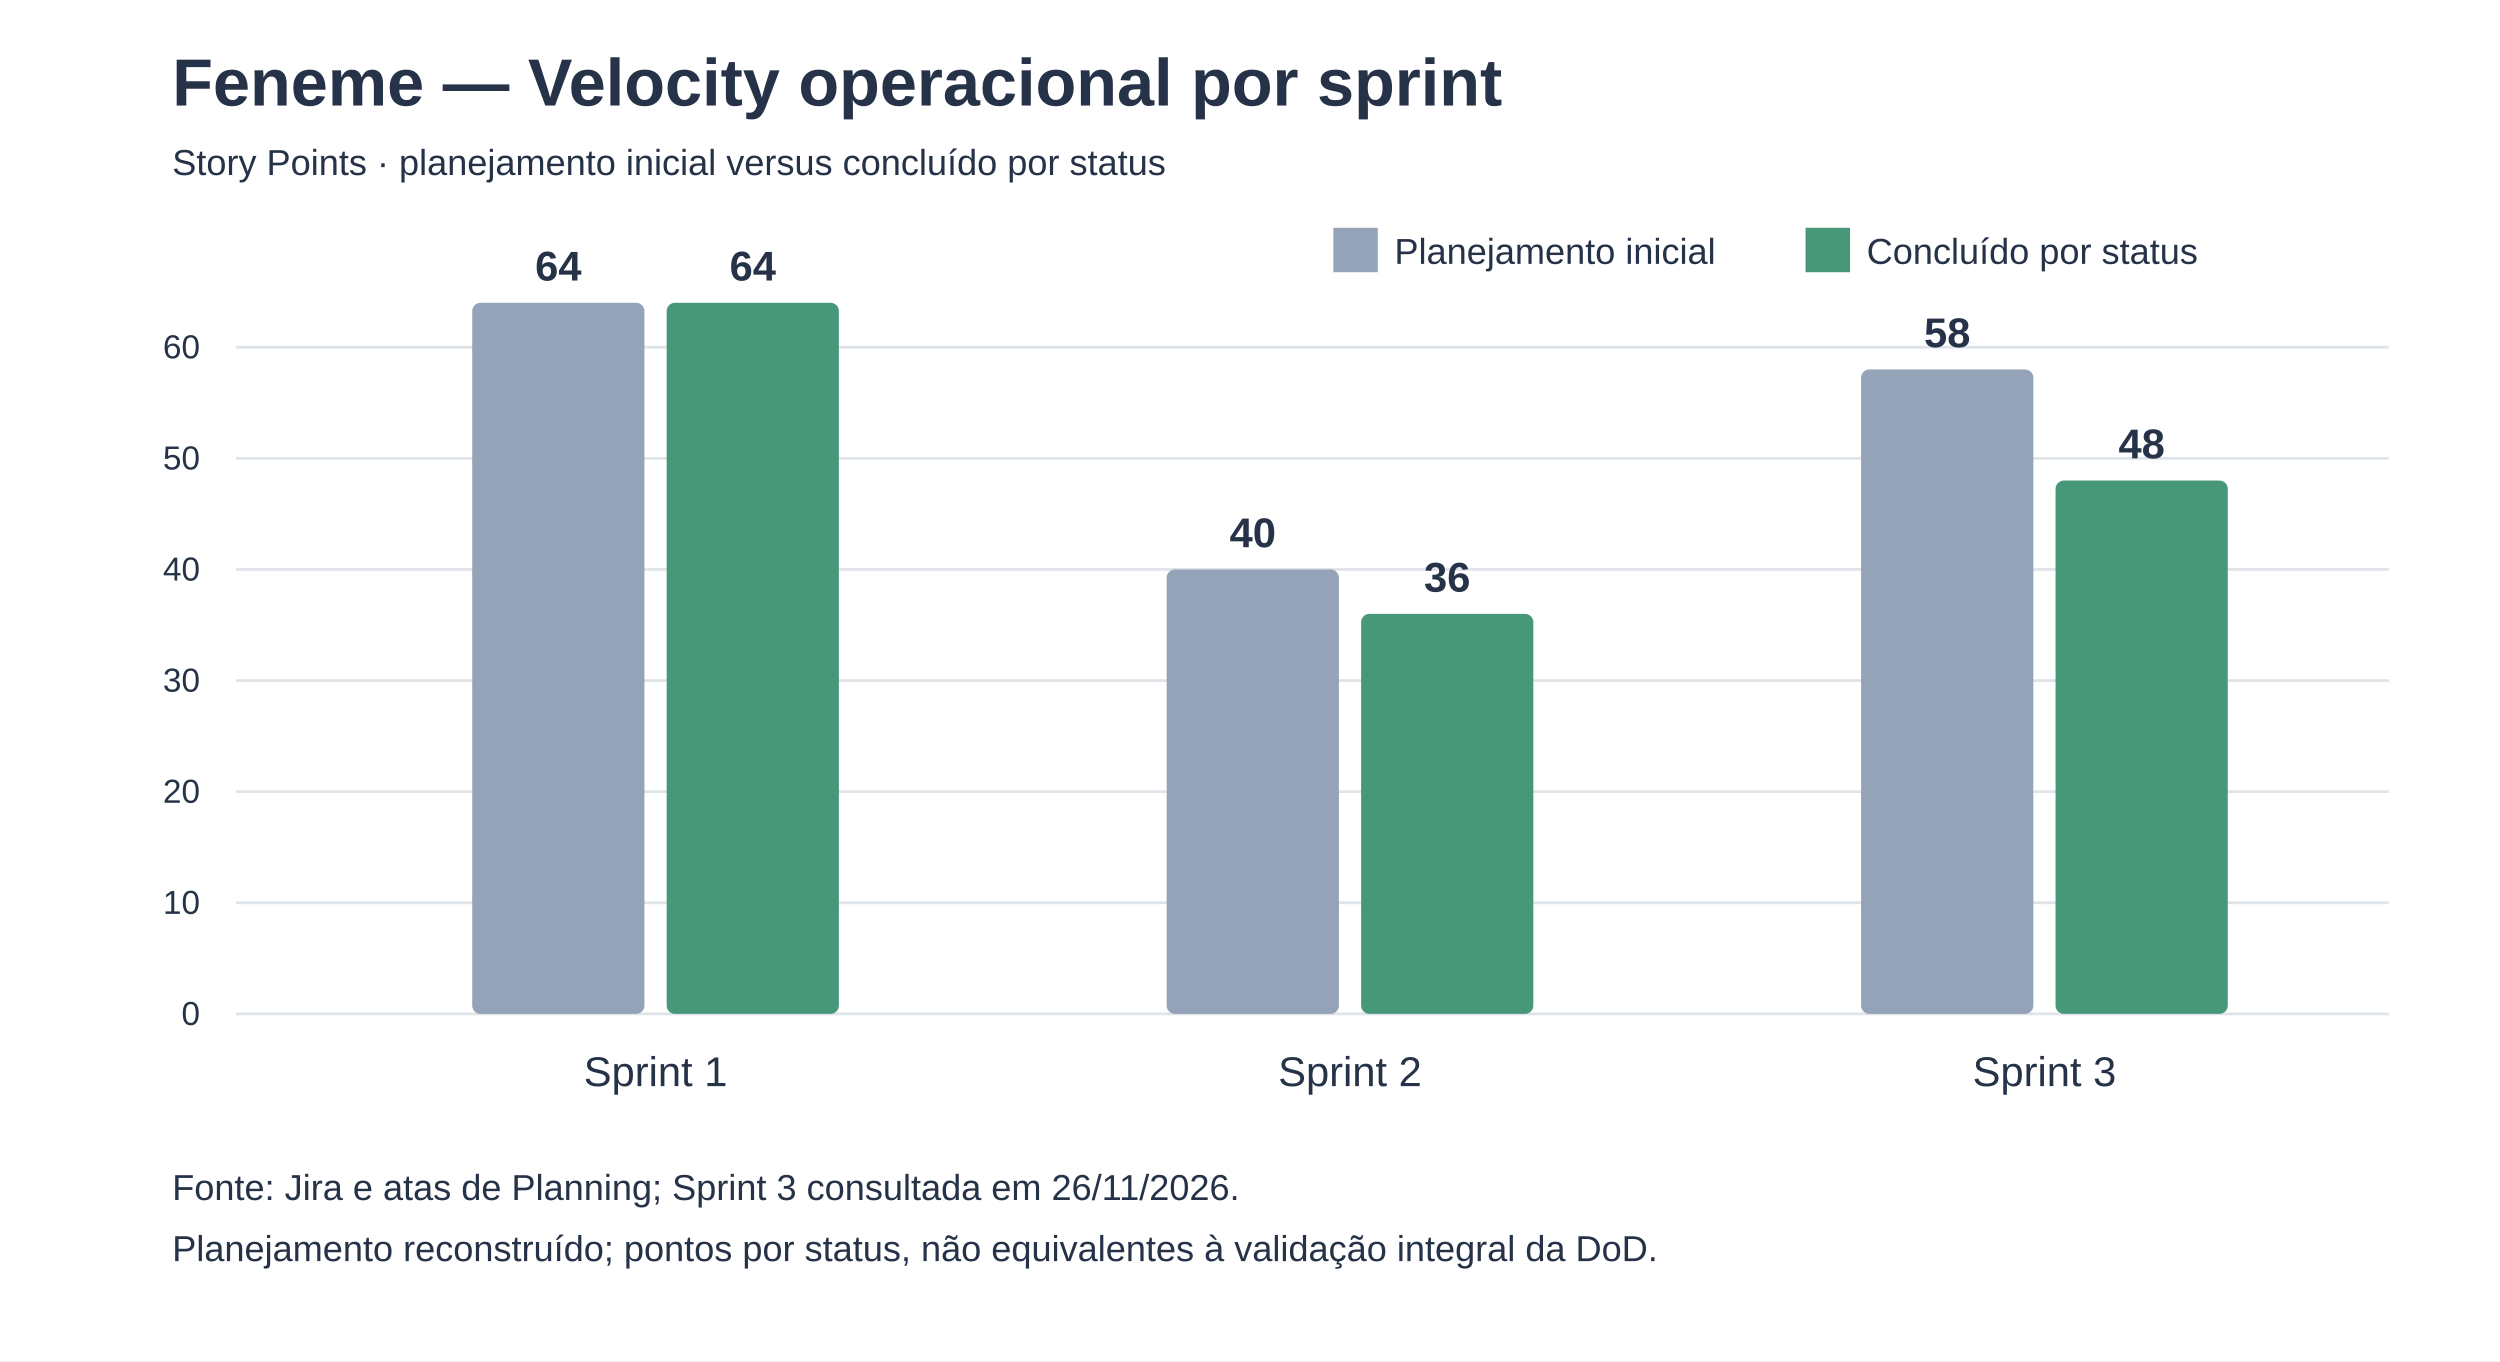
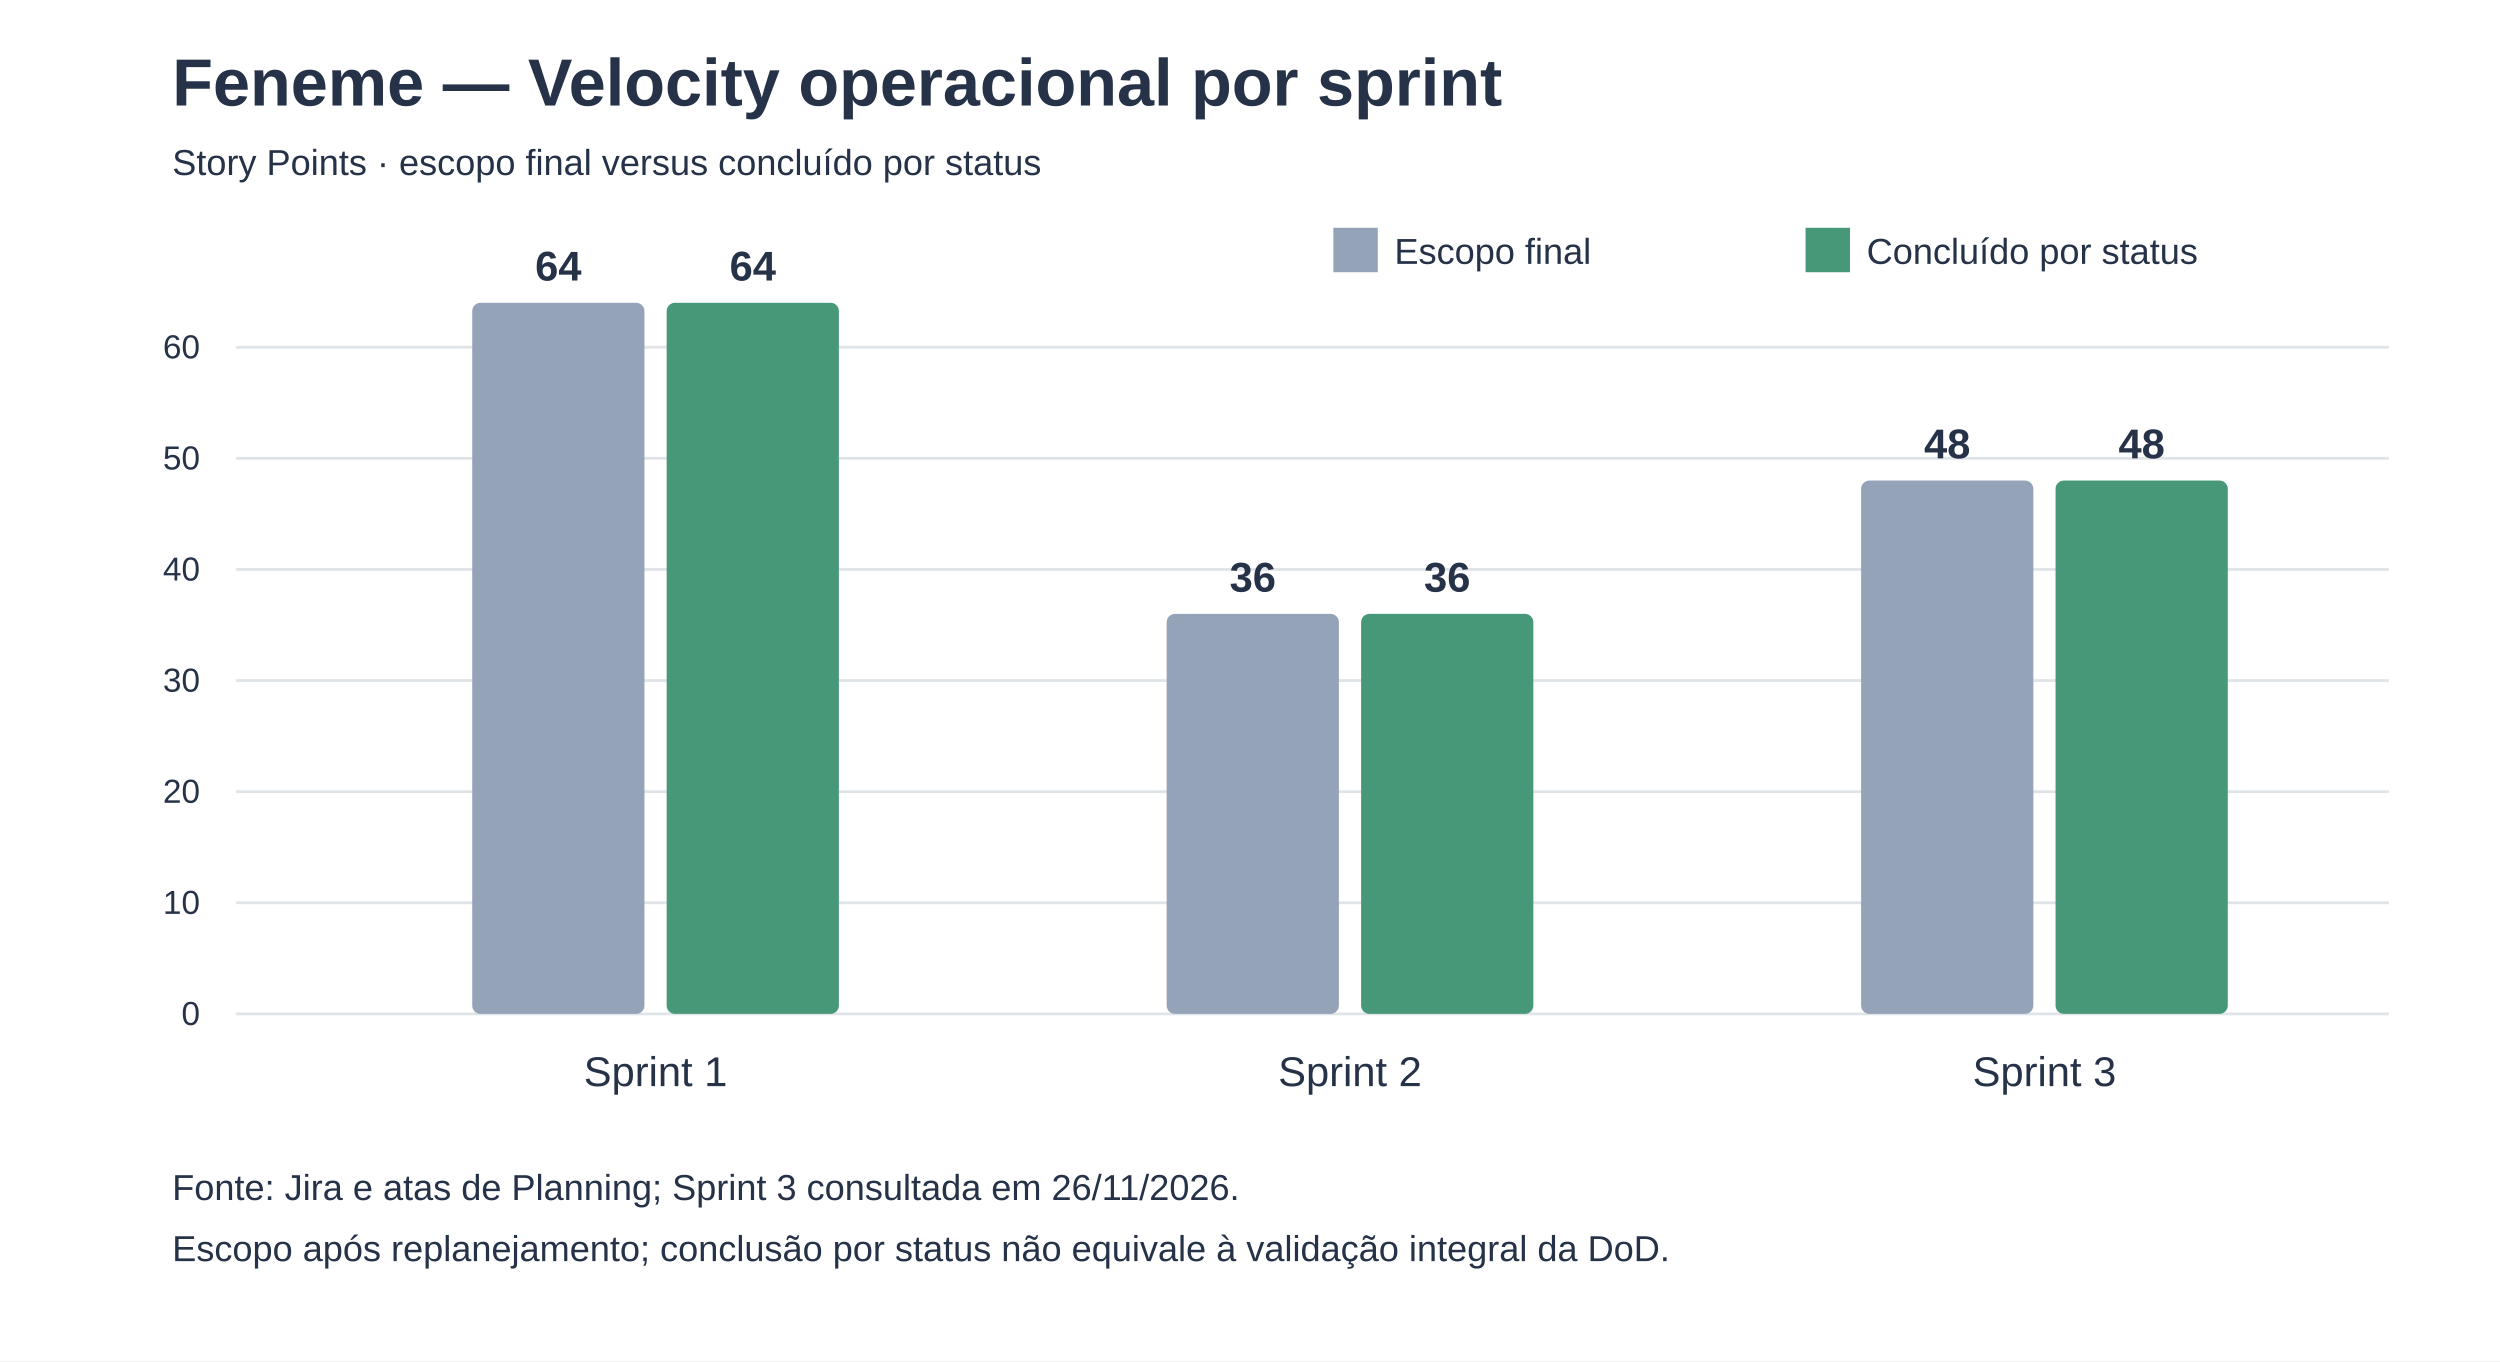
<svg xmlns="http://www.w3.org/2000/svg" width="900" height="490" viewBox="0 0 900 490" role="img" aria-labelledby="title desc">
  <rect width="900" height="490" fill="#fff" />
  <g font-family="Arial,sans-serif" fill="#253247">
    <text x="62" y="38" font-size="24" font-weight="bold">Feneme — Velocity operacional por sprint</text>
-     <text x="62" y="63" font-size="13">Story Points · planejamento inicial versus concluído por status</text>
+     <text x="62" y="63" font-size="13">Story Points · escopo final versus concluído por status</text>
    <rect x="480" y="82" width="16" height="16" fill="#94a3b8" />
-     <text x="502" y="95" font-size="13">Planejamento inicial</text>
+     <text x="502" y="95" font-size="13">Escopo final</text>
    <rect x="650" y="82" width="16" height="16" fill="#479779" />
    <text x="672" y="95" font-size="13">Concluído por status</text>
    <line x1="85" x2="860" y1="365" y2="365" stroke="#dfe4e9" />
    <text x="72" y="369" text-anchor="end" font-size="12">0</text>
    <line x1="85" x2="860" y1="325" y2="325" stroke="#dfe4e9" />
    <text x="72" y="329" text-anchor="end" font-size="12">10</text>
    <line x1="85" x2="860" y1="285" y2="285" stroke="#dfe4e9" />
    <text x="72" y="289" text-anchor="end" font-size="12">20</text>
    <line x1="85" x2="860" y1="245" y2="245" stroke="#dfe4e9" />
    <text x="72" y="249" text-anchor="end" font-size="12">30</text>
    <line x1="85" x2="860" y1="205" y2="205" stroke="#dfe4e9" />
    <text x="72" y="209" text-anchor="end" font-size="12">40</text>
    <line x1="85" x2="860" y1="165" y2="165" stroke="#dfe4e9" />
    <text x="72" y="169" text-anchor="end" font-size="12">50</text>
    <line x1="85" x2="860" y1="125" y2="125" stroke="#dfe4e9" />
    <text x="72" y="129" text-anchor="end" font-size="12">60</text>
    <rect x="170" y="109" width="62" height="256" fill="#94a3b8" rx="3" />
    <text x="201" y="101" text-anchor="middle" font-size="15" font-weight="bold">64</text>
    <rect x="240" y="109" width="62" height="256" fill="#479779" rx="3" />
    <text x="271" y="101" text-anchor="middle" font-size="15" font-weight="bold">64</text>
    <text x="236" y="391" text-anchor="middle" font-size="15">Sprint 1</text>
-     <rect x="420" y="205" width="62" height="160" fill="#94a3b8" rx="3" />
-     <text x="451" y="197" text-anchor="middle" font-size="15" font-weight="bold">40</text>
+     <rect x="420" y="221" width="62" height="144" fill="#94a3b8" rx="3" />
+     <text x="451" y="213" text-anchor="middle" font-size="15" font-weight="bold">36</text>
    <rect x="490" y="221" width="62" height="144" fill="#479779" rx="3" />
    <text x="521" y="213" text-anchor="middle" font-size="15" font-weight="bold">36</text>
    <text x="486" y="391" text-anchor="middle" font-size="15">Sprint 2</text>
-     <rect x="670" y="133" width="62" height="232" fill="#94a3b8" rx="3" />
-     <text x="701" y="125" text-anchor="middle" font-size="15" font-weight="bold">58</text>
+     <rect x="670" y="173" width="62" height="192" fill="#94a3b8" rx="3" />
+     <text x="701" y="165" text-anchor="middle" font-size="15" font-weight="bold">48</text>
    <rect x="740" y="173" width="62" height="192" fill="#479779" rx="3" />
    <text x="771" y="165" text-anchor="middle" font-size="15" font-weight="bold">48</text>
    <text x="736" y="391" text-anchor="middle" font-size="15">Sprint 3</text>
    <text x="62" y="432" font-size="13">Fonte: Jira e atas de Planning; Sprint 3 consultada em 26/11/2026.</text>
-     <text x="62" y="454" font-size="13">Planejamento reconstruído; pontos por status, não equivalentes à validação integral da DoD.</text>
+     <text x="62" y="454" font-size="13">Escopo após replanejamento; conclusão por status não equivale à validação integral da DoD.</text>
  </g>
</svg>
